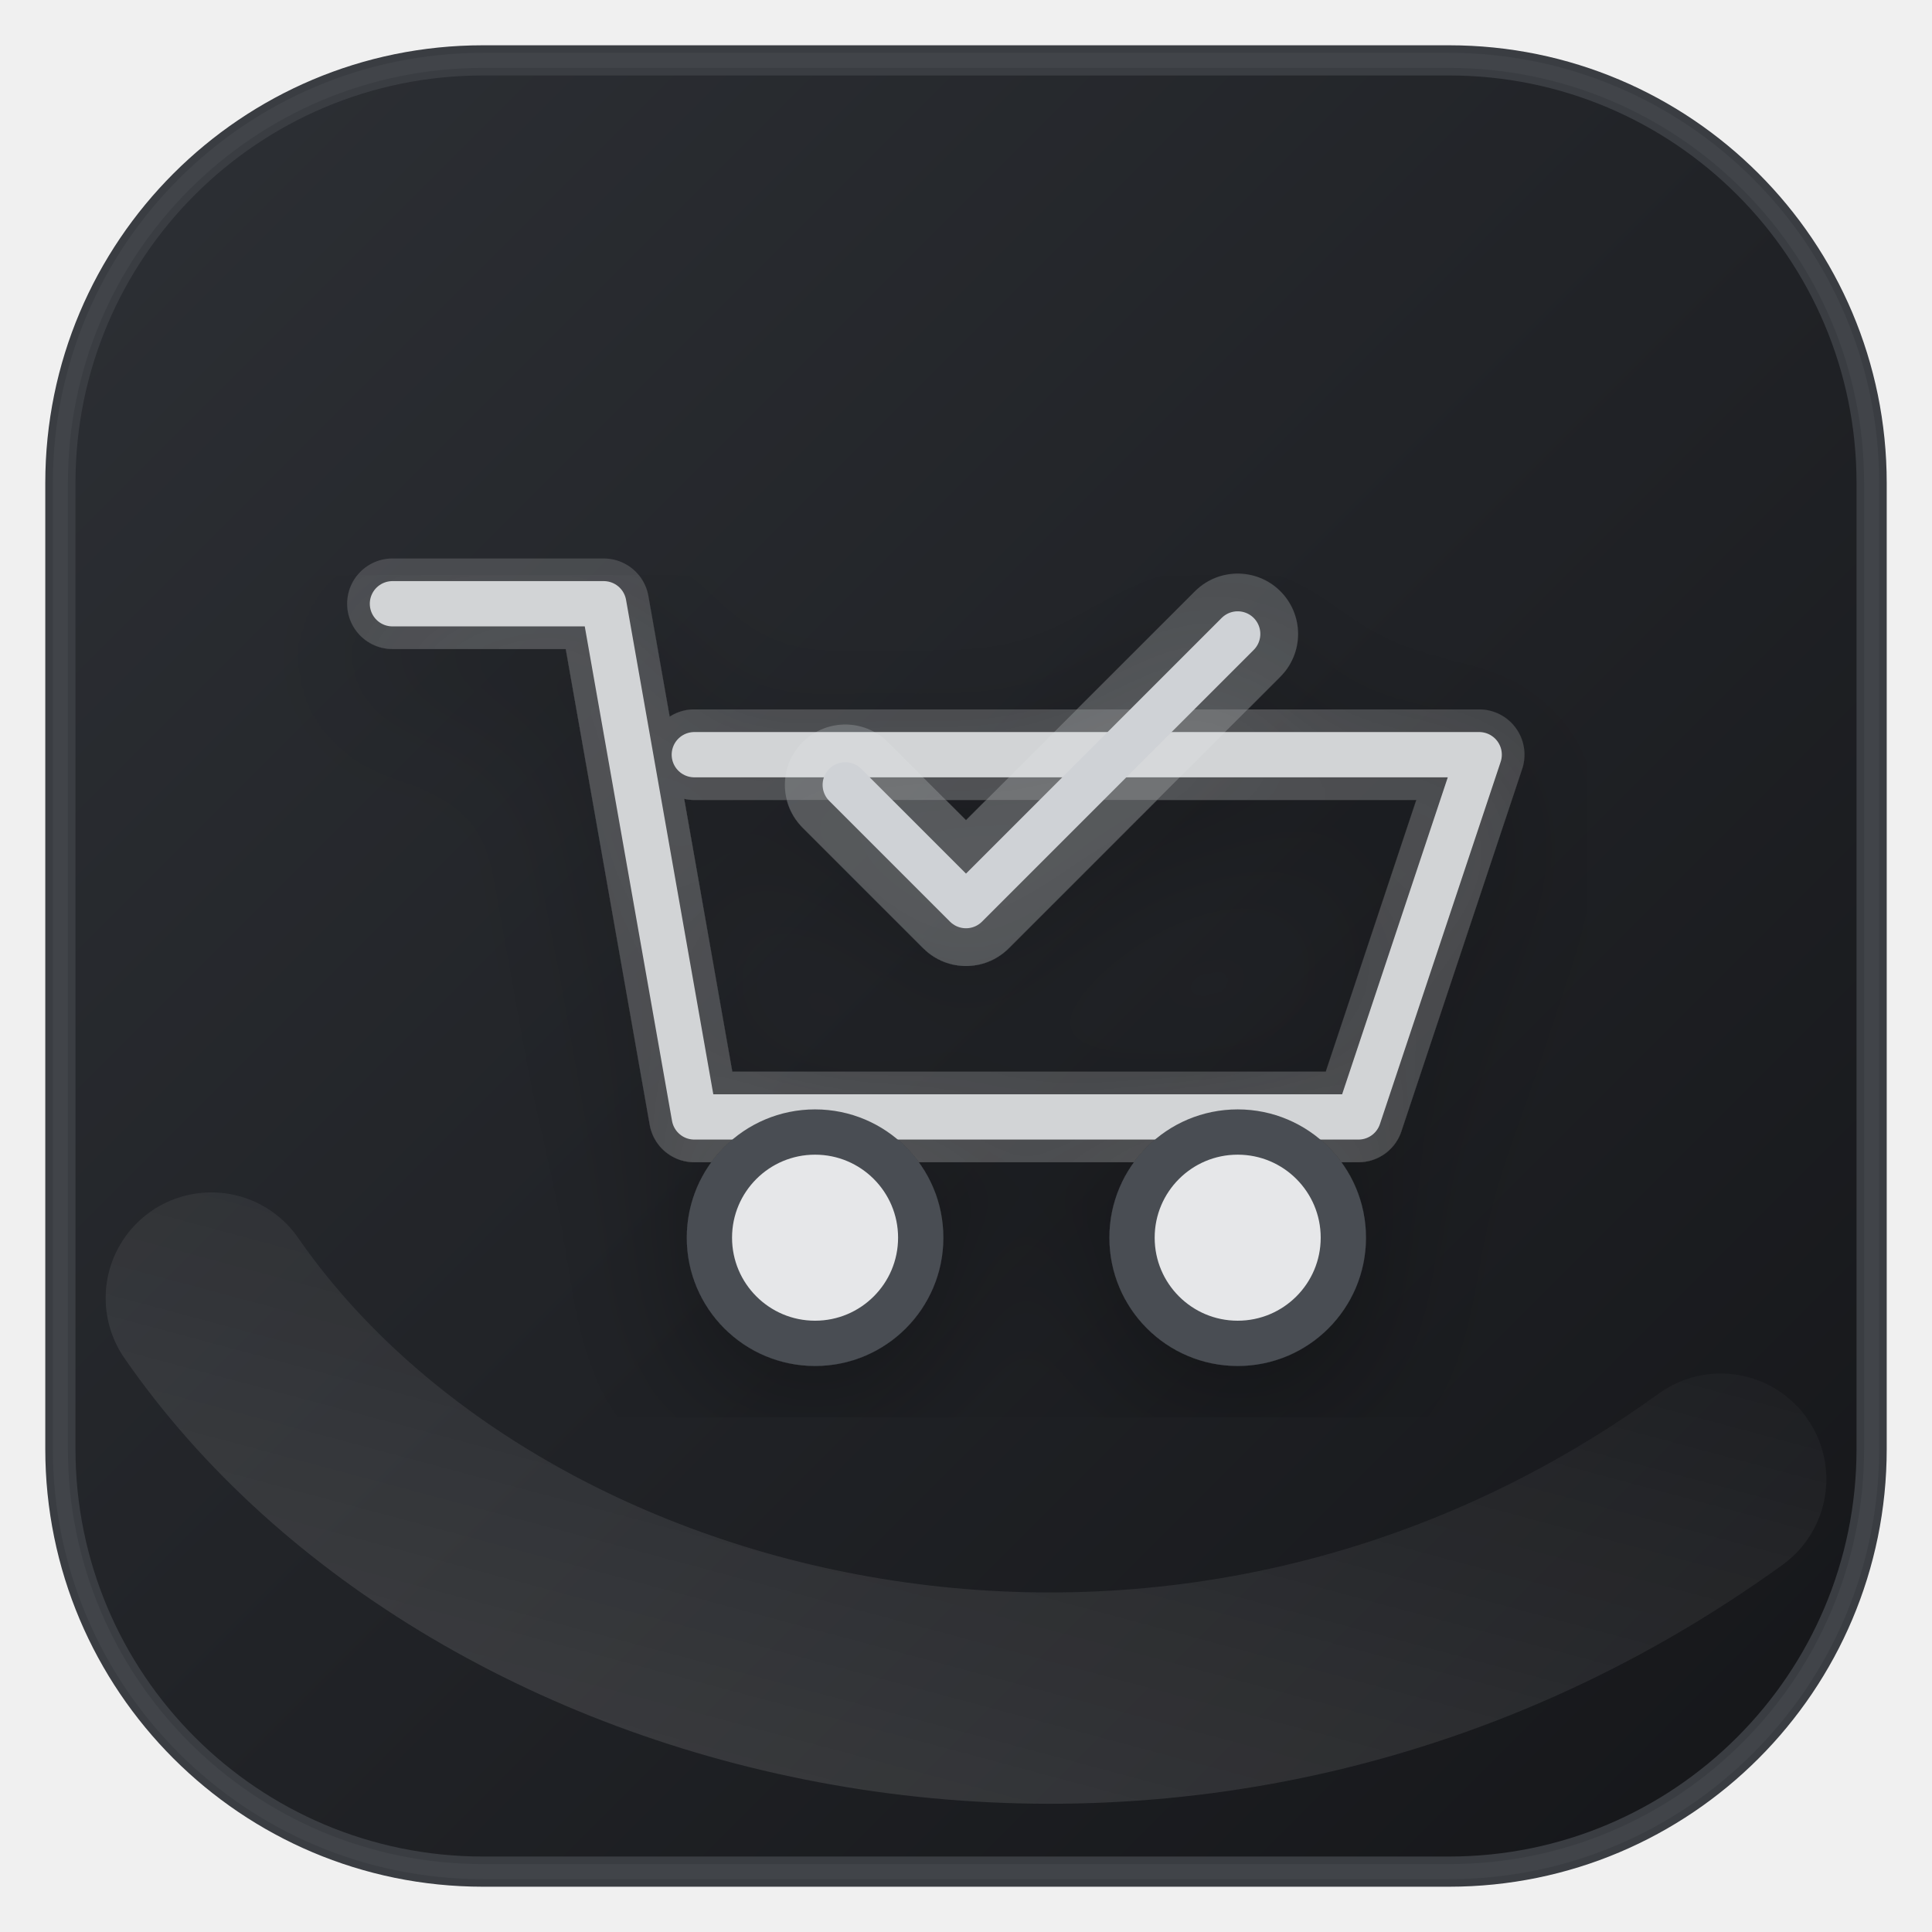
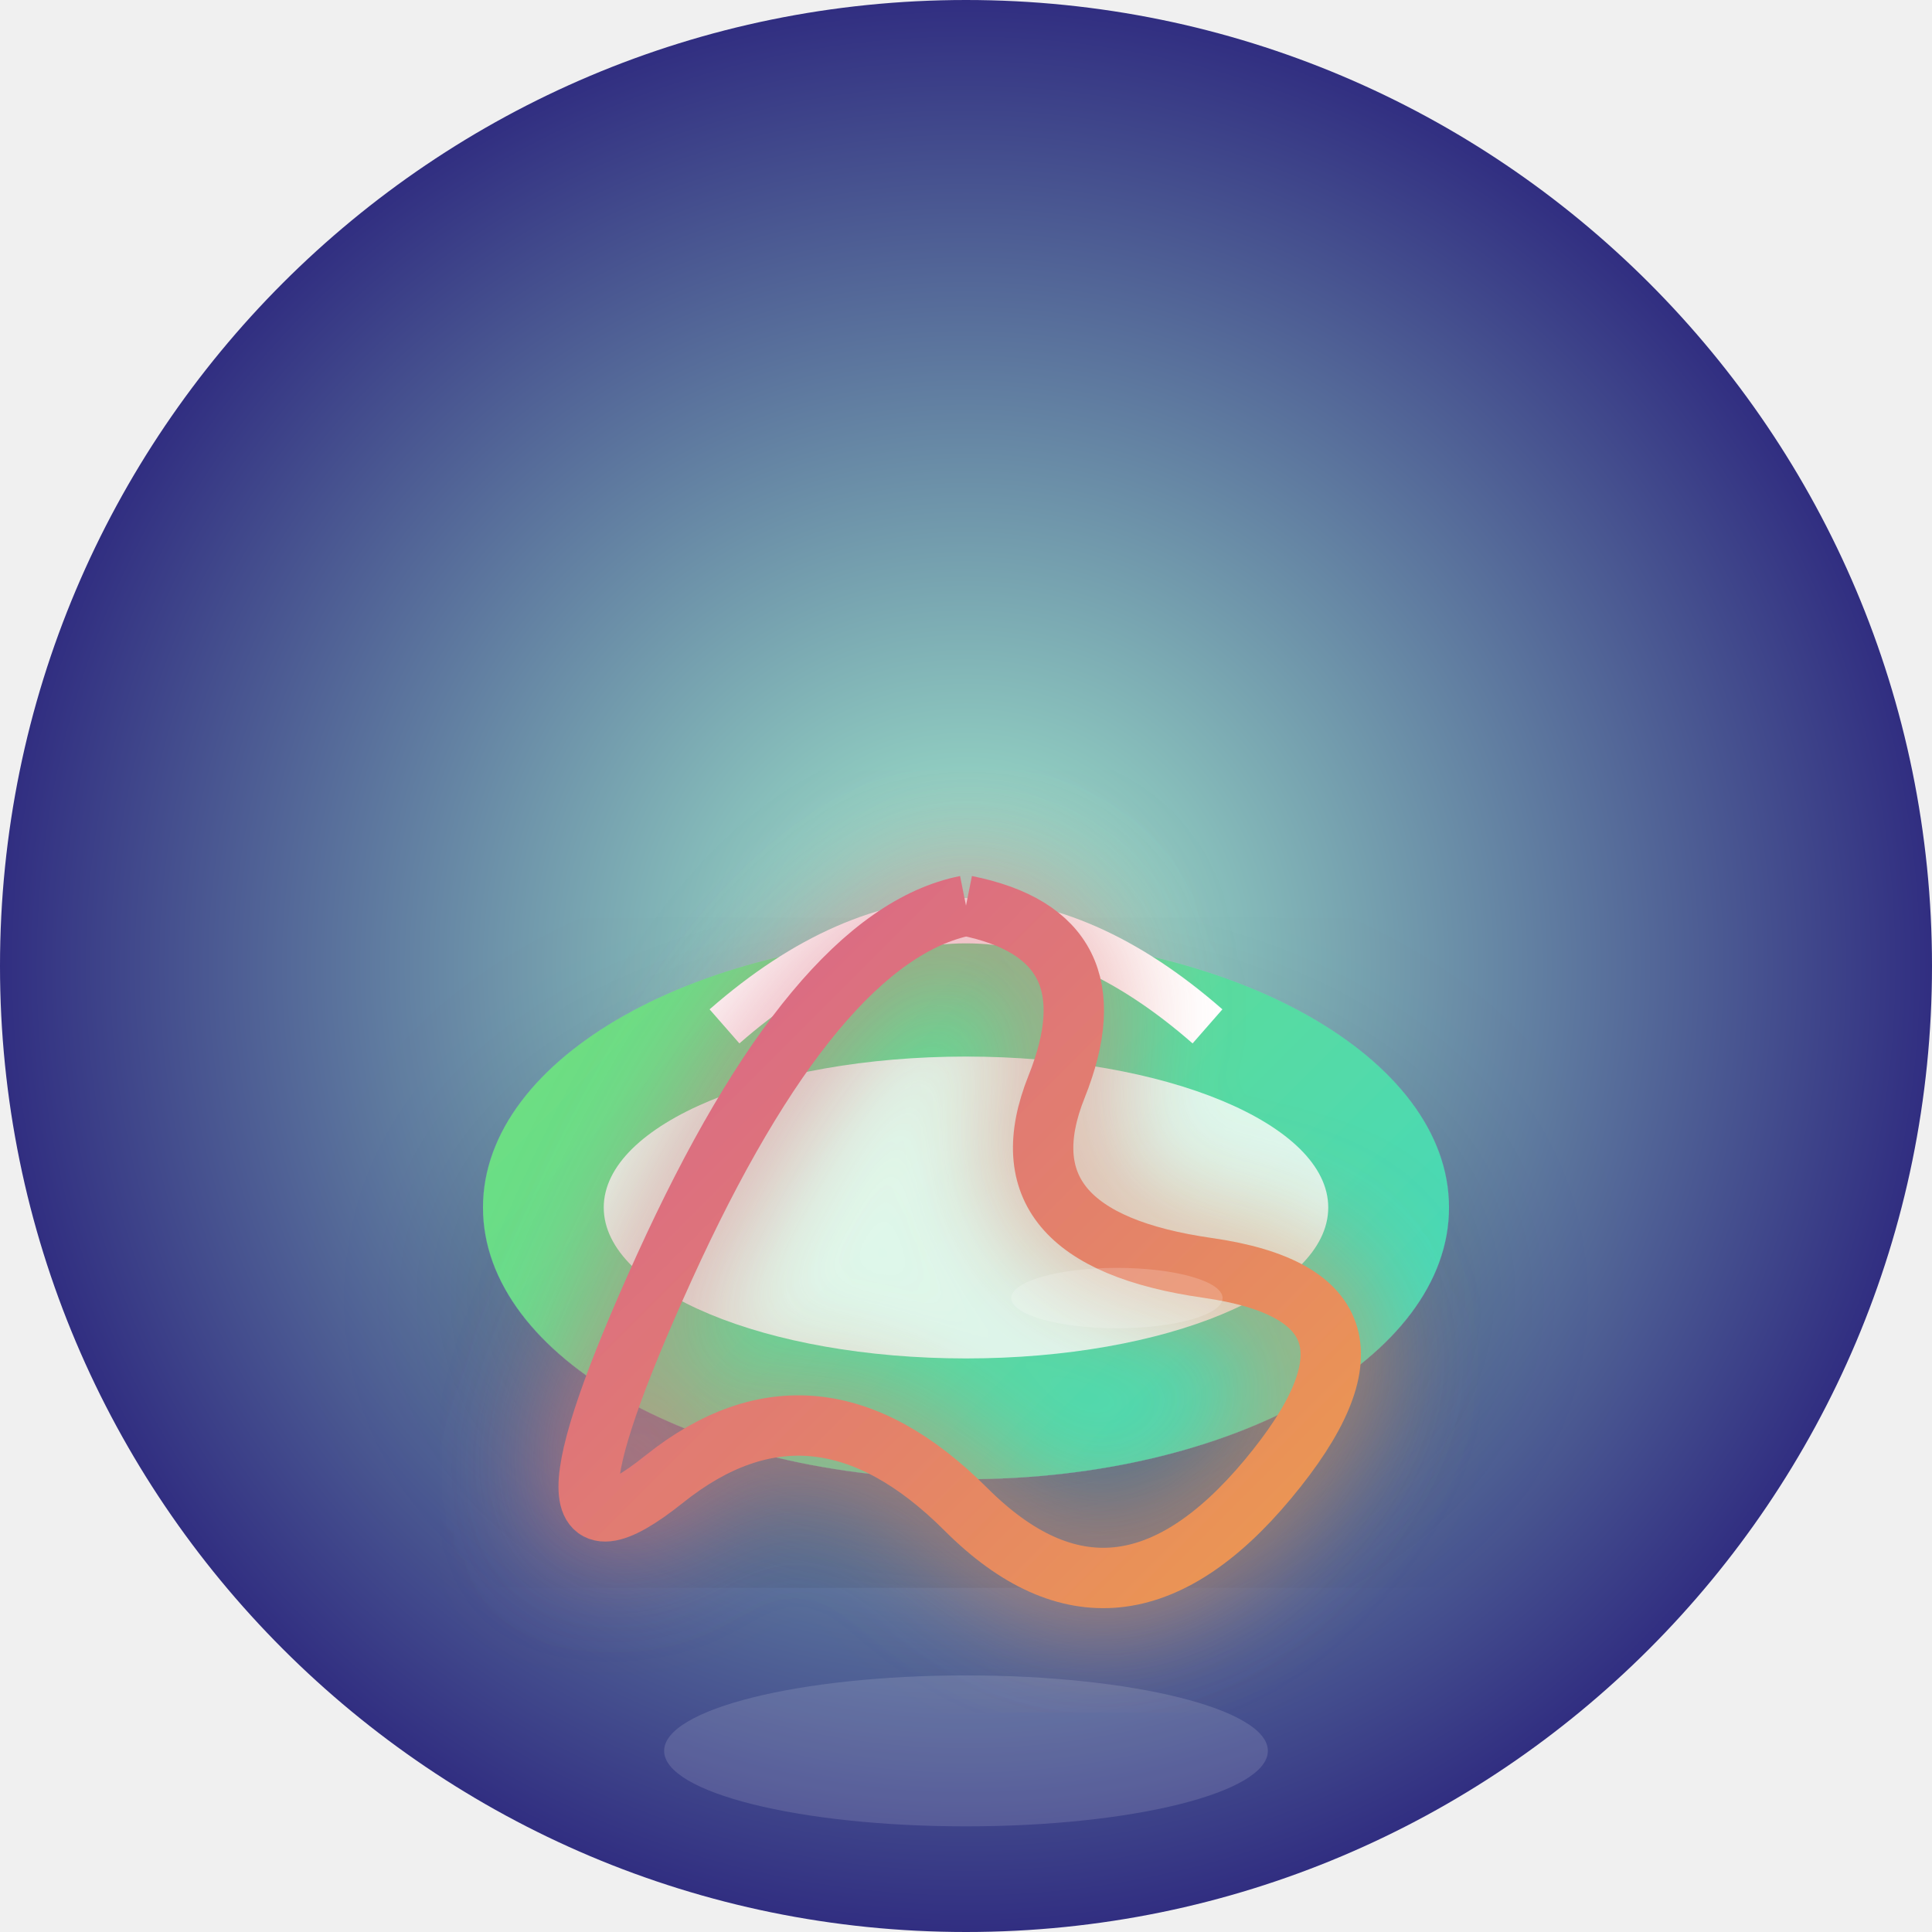
<svg xmlns="http://www.w3.org/2000/svg" id="listou-logo" viewBox="0 0 128 128" width="128" height="128" role="img" aria-labelledby="title desc">
  <defs>
-     <linearGradient id="bg" x1="0" y1="0" x2="1" y2="1">
-       <stop offset="0%" stop-color="#2d3035" />
-       <stop offset="100%" stop-color="#151619" />
+     <radialGradient id="bg" cx="64" cy="64" r="64" gradientUnits="userSpaceOnUse">
+       <stop offset="0%" stop-color="#a7f3d0" />
+       <stop offset="100%" stop-color="#312e81" />
+     </radialGradient>
+     <linearGradient id="basket" x1="0" y1="0" x2="128" y2="128" gradientUnits="userSpaceOnUse">
+       <stop offset="0%" stop-color="#a3e635" />
+       <stop offset="100%" stop-color="#22d3ee" />
    </linearGradient>
-     <linearGradient id="shine" x1="0" y1="1" x2="1" y2="0">
-       <stop offset="0%" stop-color="#ffffff" stop-opacity="0.35" />
-       <stop offset="100%" stop-color="#ffffff" stop-opacity="0.05" />
+     <linearGradient id="spiral" x1="0" y1="0" x2="128" y2="128" gradientUnits="userSpaceOnUse">
+       <stop offset="0%" stop-color="#c026d3" />
+       <stop offset="100%" stop-color="#fbbf24" />
    </linearGradient>
-     <filter id="shadow" x="-10%" y="-10%" width="120%" height="120%" color-interpolation-filters="sRGB">
-       <feDropShadow dx="0" dy="3" stdDeviation="5" flood-opacity="0.35" />
+     <filter id="glow" x="-20%" y="-20%" width="140%" height="140%">
+       <feGaussianBlur stdDeviation="4" result="coloredBlur" />
+       <feMerge>
+         <feMergeNode in="coloredBlur" />
+         <feMergeNode in="SourceGraphic" />
+       </feMerge>
+     </filter>
+     <filter id="shadow" x="-20%" y="-20%" width="140%" height="140%">
+       <feDropShadow dx="0" dy="6" stdDeviation="6" flood-color="#000" flood-opacity="0.18" />
    </filter>
  </defs>
-   <rect x="4" y="4" width="120" height="120" rx="28" ry="28" fill="url(#bg)" stroke="#3a3d42" stroke-width="2" />
-   <path d="M14 86c18 26 64 38 100 12" fill="none" stroke="url(#shine)" stroke-width="14" stroke-linecap="round" opacity="0.35" />
-   <g transform="translate(16 28)" stroke-linecap="round" stroke-linejoin="round" filter="url(#shadow)">
-     <path d="M10 12h14l6 34h44l8-24H30" fill="none" stroke="#fafafa" stroke-width="6" stroke-opacity="0.16" />
-     <path d="M10 12h14l6 34h44l8-24H30" fill="none" stroke="#d2d4d6" stroke-width="3" />
-     <circle cx="38" cy="54" r="7" fill="#e6e7e9" stroke="#4a4e53" stroke-width="3" />
-     <circle cx="66" cy="54" r="7" fill="#e6e7e9" stroke="#4a4e53" stroke-width="3" />
-     <path d="M40 24l8 8 18-18" fill="none" stroke="#e6e7e9" stroke-width="8" stroke-linecap="round" stroke-opacity="0.22" />
-     <path d="M40 24l8 8 18-18" fill="none" stroke="#cfd2d6" stroke-width="3" stroke-linecap="round" />
-   </g>
-   <rect x="4" y="4" width="120" height="120" rx="28" ry="28" fill="none" stroke="#4a4e53" stroke-width="1" opacity="0.4" />
+   <circle cx="64" cy="64" r="64" fill="url(#bg)" />
+   <ellipse cx="64" cy="80" rx="32" ry="18" fill="url(#basket)" filter="url(#shadow)" />
+   <ellipse cx="64" cy="80" rx="24" ry="10" fill="#fff" opacity="0.8" />
+   <path d="M48 68 Q64 54 80 68" stroke="#fff" stroke-width="3" fill="none" />
+   <path d="M64 60 Q74 62 70 72 Q66 82 80 84 Q94 86 84 98 Q74 110 64 100 Q54 90 44 98 Q34 106 44 84 Q54 62 64 60" stroke="url(#spiral)" stroke-width="4" fill="none" filter="url(#glow)" />
+   <ellipse cx="64" cy="116" rx="20" ry="5" fill="#fff" opacity="0.13" />
+   <ellipse cx="74" cy="86" rx="7" ry="2" fill="#fff" opacity="0.18" />
</svg>
